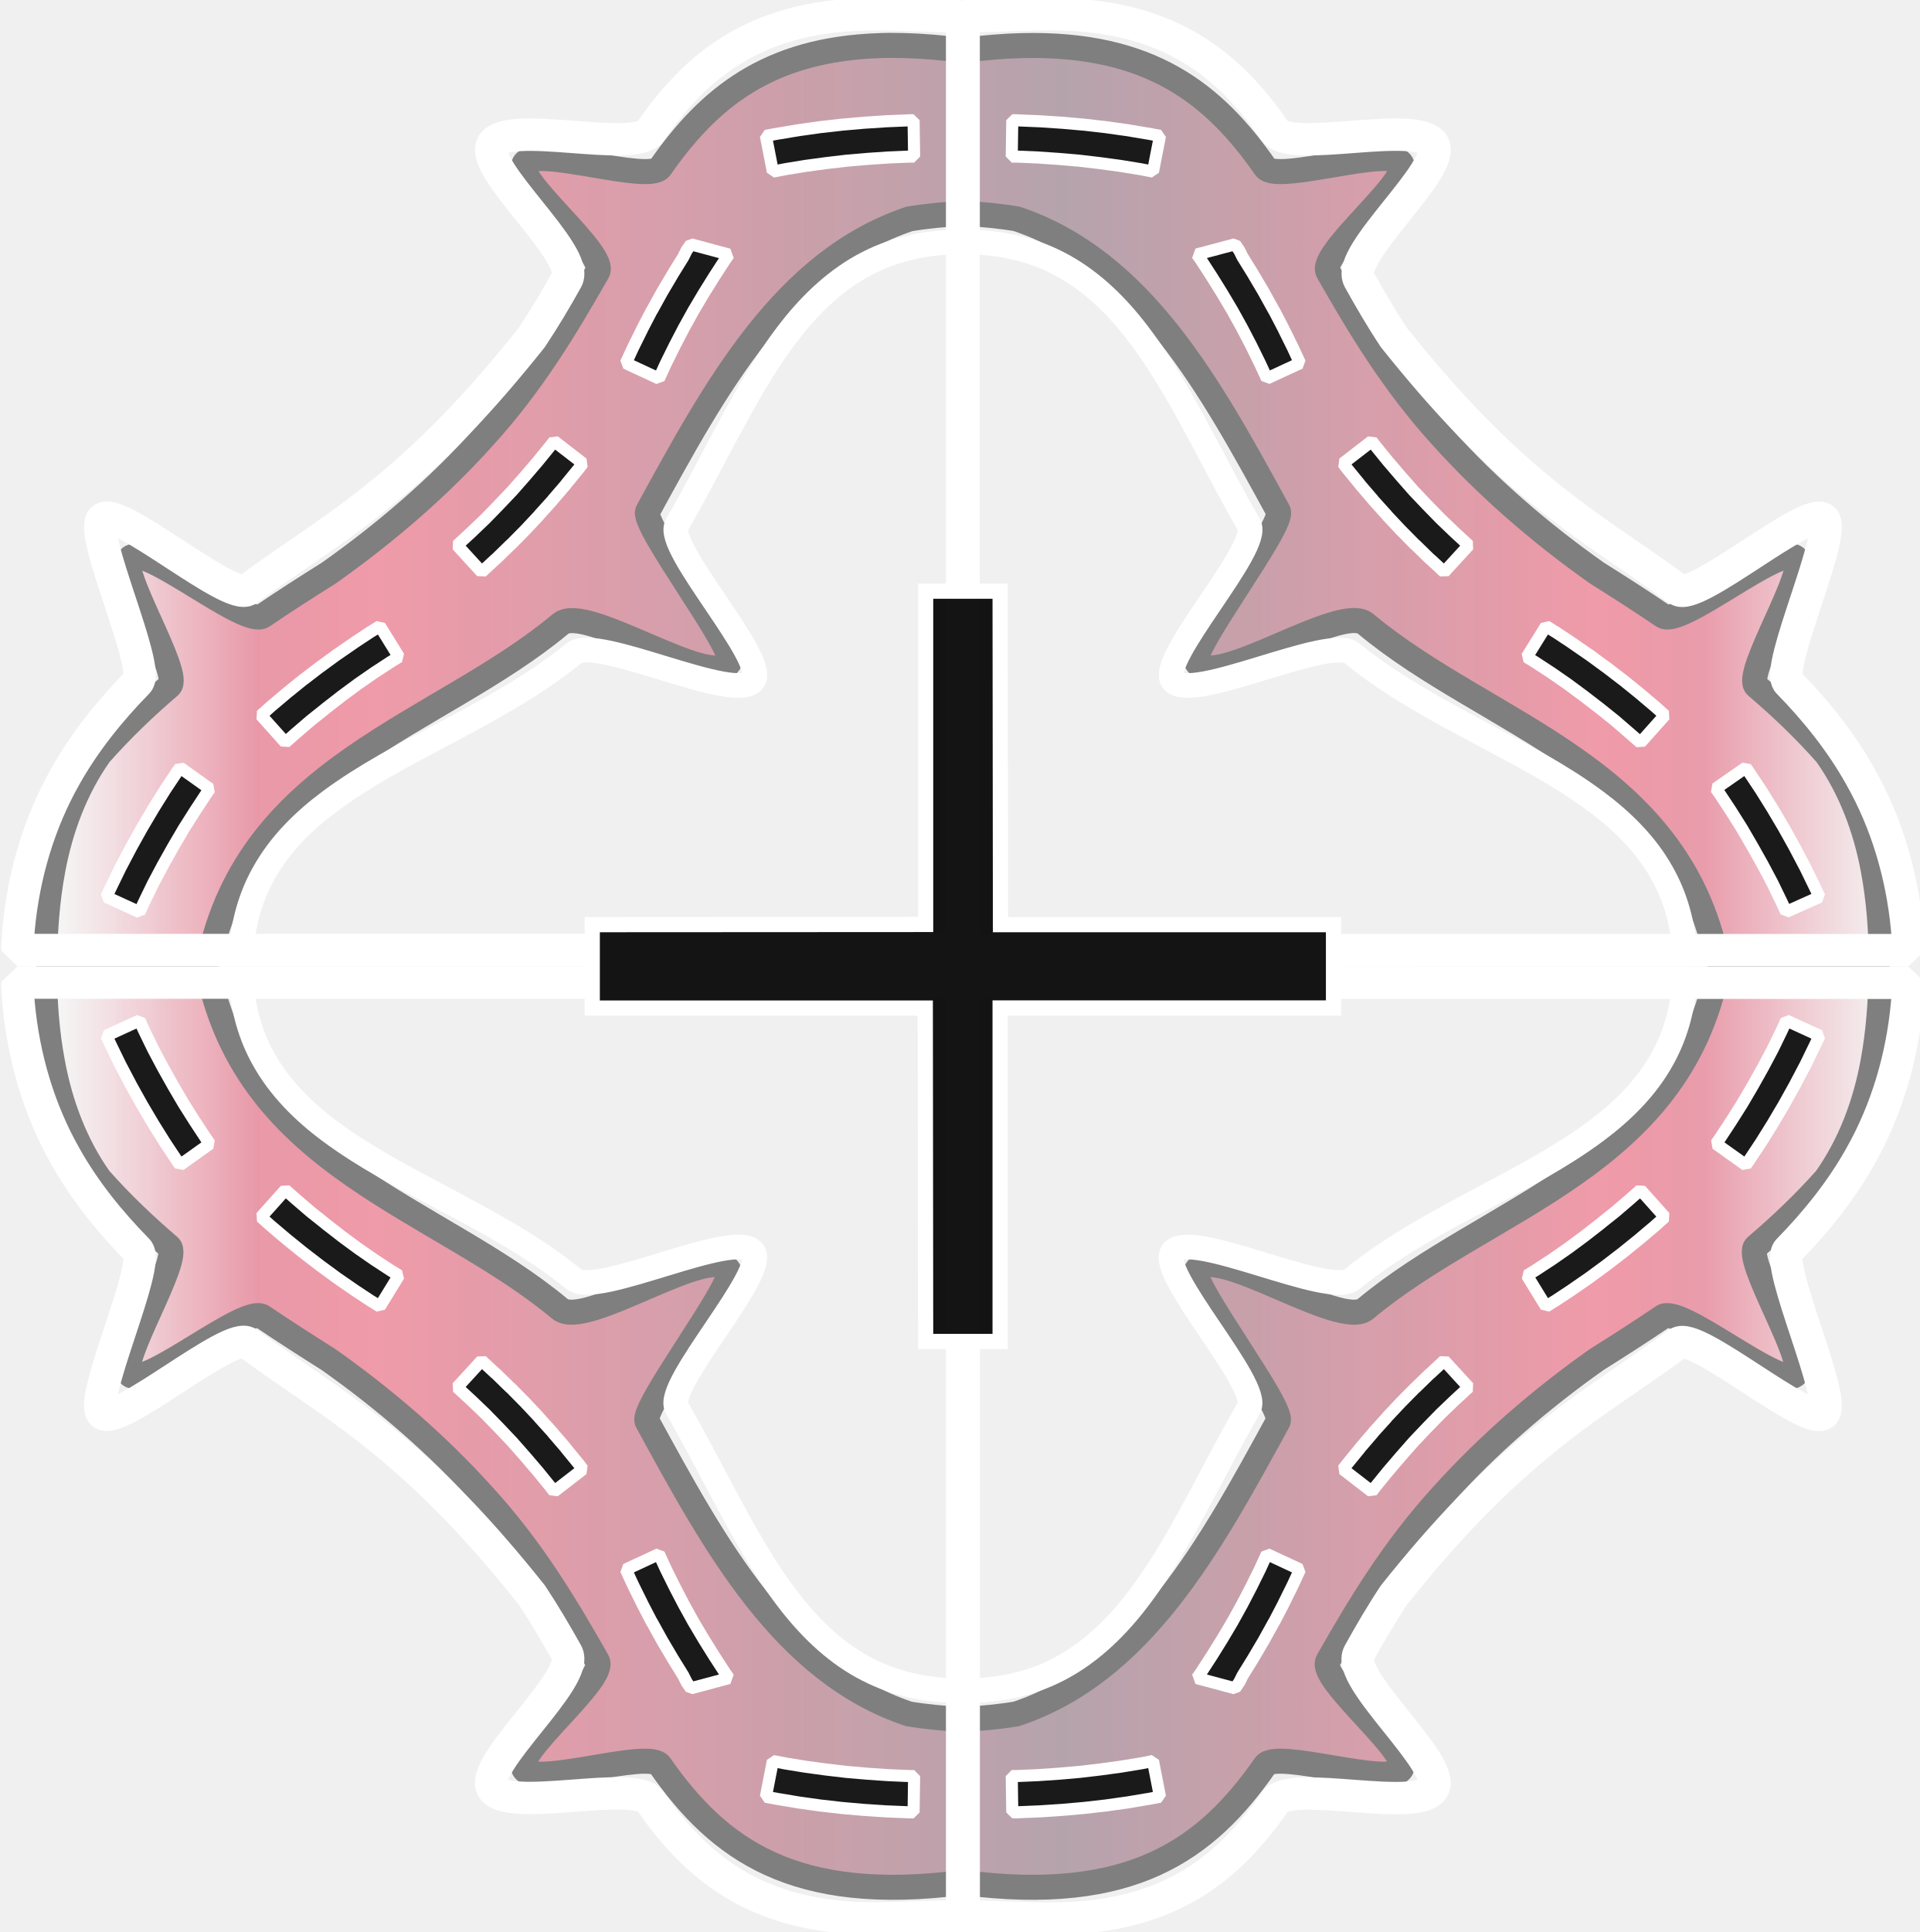
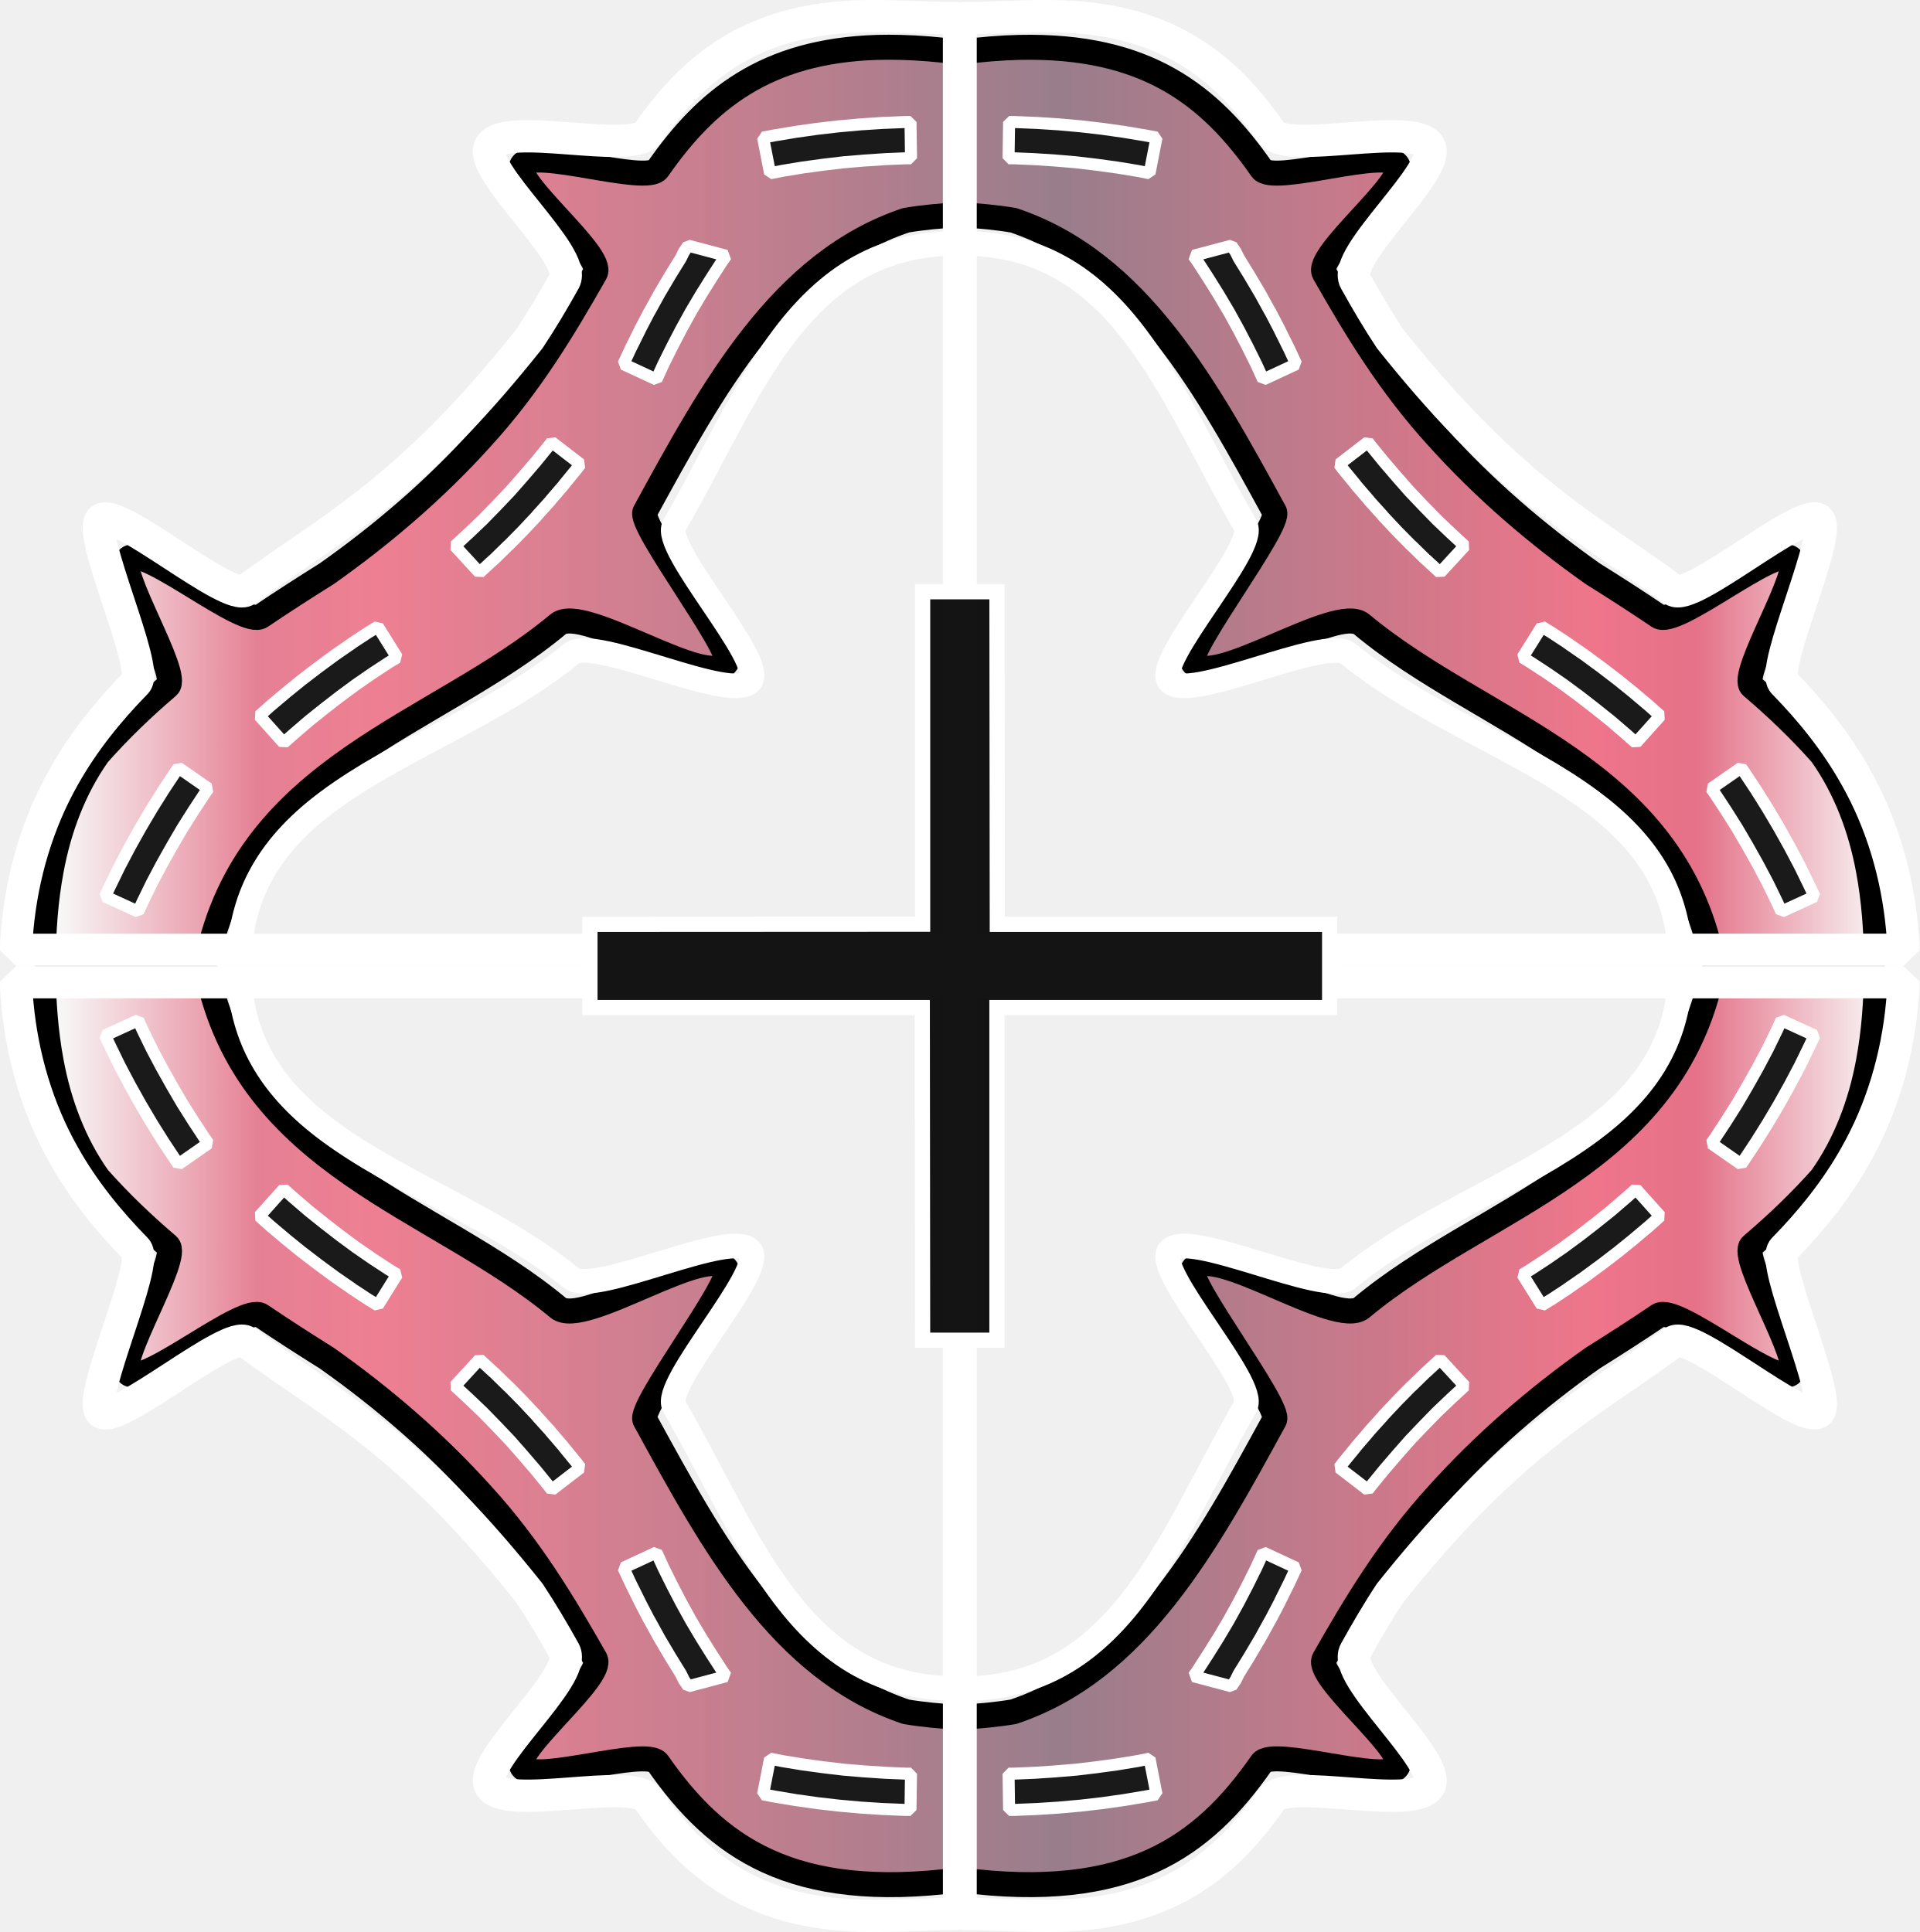
- <svg xmlns="http://www.w3.org/2000/svg" xmlns:xlink="http://www.w3.org/1999/xlink" version="1.1" id="svg1" width="21.473" height="21.605" viewBox="0 0 21.473 21.605" xml:space="preserve">
+ <svg xmlns="http://www.w3.org/2000/svg" xmlns:xlink="http://www.w3.org/1999/xlink" version="1.1" id="svg1" width="128" height="128.848" viewBox="0 0 128 128.848" xml:space="preserve">
  <defs id="defs1">
    <linearGradient id="linearGradient1">
      <stop style="stop-color:#000000;stop-opacity:1;" offset="0" id="stop3" />
      <stop style="stop-color:#000000;stop-opacity:0;" offset="1" id="stop4" />
    </linearGradient>
    <linearGradient id="linearGradient1-1">
      <stop style="stop-color:#000000;stop-opacity:1;" offset="0" id="stop1" />
      <stop style="stop-color:#000000;stop-opacity:1;" offset="0.5" id="stop5" />
      <stop style="stop-color:#000000;stop-opacity:0;" offset="1" id="stop2" />
    </linearGradient>
    <linearGradient id="linearGradient5-2">
-       <stop style="stop-color:#ffffff;stop-opacity:0.775;" offset="0.015" id="stop6-9" />
-       <stop style="stop-color:#db0a33;stop-opacity:0.814;" offset="0.122" id="stop8-1" />
-       <stop style="stop-color:#ed0c33;stop-opacity:0.802;" offset="0.186" id="stop9-2" />
-       <stop style="stop-color:#4c1933;stop-opacity:0.755;" offset="0.555" id="stop10-7" />
-       <stop style="stop-color:#ee0c33;stop-opacity:0.806;" offset="0.844" id="stop11-0" />
-       <stop style="stop-color:#db0a33;stop-opacity:0.783;" offset="0.9" id="stop12-9" />
-       <stop style="stop-color:#ffffff;stop-opacity:0.77;" offset="1" id="stop7-3" />
+       <stop style="stop-color:#ffffff;stop-opacity:0.484;" offset="0.015" id="stop6-9" />
+       <stop style="stop-color:#db0a33;stop-opacity:0.484;" offset="0.122" id="stop8-1" />
+       <stop style="stop-color:#ed0c33;stop-opacity:0.493;" offset="0.186" id="stop9-2" />
+       <stop style="stop-color:#4c1933;stop-opacity:0.532;" offset="0.555" id="stop10-7" />
+       <stop style="stop-color:#ee0c33;stop-opacity:0.538;" offset="0.844" id="stop11-0" />
+       <stop style="stop-color:#db0a33;stop-opacity:0.55;" offset="0.9" id="stop12-9" />
+       <stop style="stop-color:#ffffff;stop-opacity:0.568;" offset="1" id="stop7-3" />
    </linearGradient>
-     <linearGradient xlink:href="#linearGradient5-2" id="linearGradient2" gradientUnits="userSpaceOnUse" x1="-20.14" y1="10.24" x2="0.621" y2="10.24" />
+     <linearGradient xlink:href="#linearGradient5-2" id="linearGradient2" gradientUnits="userSpaceOnUse" x1="-20.14" y1="10.24" x2="0.621" y2="10.24" gradientTransform="matrix(5.949748,0,0,5.949748,101.3842,2.888419)" />
  </defs>
-   <g id="g1" transform="translate(20.49642,0.5620403)">
-     <path id="path1-7-4" style="opacity:0.472;fill:url(#linearGradient2);fill-rule:evenodd;stroke:#000000;stroke-width:0.28;stroke-linejoin:bevel;stroke-dasharray:none;stroke-opacity:1" d="m -10.651,-0.052 c -1.256,0.039 -1.92,0.59 -2.459,1.363 -0.127,0.182 -1.404,-0.248 -1.523,-0.045 -0.111,0.189 0.935,1.012 0.82,1.213 -0.343,0.602 -0.723,1.243 -1.273,1.846 -0.515,0.573 -1.104,1.077 -1.732,1.521 -0.25,0.157 -0.497,0.315 -0.738,0.479 -0.196,0.133 -1.295,-0.794 -1.482,-0.652 -0.161,0.121 0.589,1.309 0.436,1.439 -0.274,0.234 -0.535,0.485 -0.779,0.76 -0.272,0.385 -0.44,0.837 -0.525,1.299 -0.063,0.338 -0.088,0.682 -0.09,1.025 h 1.834 c 0.446,-2.198 2.562,-2.634 3.936,-3.781 0.283,-0.236 1.69,0.747 1.889,0.43 0.081,-0.146 -0.995,-1.544 -0.914,-1.691 0.761,-1.392 1.525,-2.798 2.926,-3.268 0.19,-0.032 0.382,-0.049 0.574,-0.061 0.02,0.007 0.021,-0.007 0.02,-0.021 V 4.5969e-4 c -0.234,-0.03 -0.452,-0.048 -0.656,-0.053 -0.089,-0.002 -0.176,-0.003 -0.26,0 z m 1.59,0 c -0.204,0.005 -0.422,0.022 -0.656,0.053 V 1.803 c -0.002,0.015 -0.003,0.028 0.018,0.021 0.192,0.012 0.384,0.029 0.574,0.061 1.401,0.47 2.165,1.875 2.926,3.268 0.081,0.148 -0.995,1.545 -0.914,1.691 0.199,0.317 1.608,-0.666 1.891,-0.43 1.374,1.147 3.489,1.583 3.936,3.781 H 0.547 C 0.544,9.852 0.52,9.508 0.457,9.17 0.372,8.708 0.204,8.257 -0.069,7.872 -0.313,7.596 -0.576,7.345 -0.85,7.112 -1.003,6.981 -0.254,5.793 -0.414,5.672 -0.602,5.531 -1.701,6.457 -1.897,6.325 -2.138,6.161 -2.385,6.003 -2.635,5.846 -3.264,5.402 -3.85,4.897 -4.366,4.325 -4.916,3.722 -5.298,3.081 -5.641,2.479 -5.756,2.278 -4.71,1.455 -4.821,1.266 -4.94,1.063 -6.217,1.493 -6.344,1.311 -6.919,0.486 -7.634,-0.085 -9.061,-0.052 Z m -10.938,10.346 c 0.002,0.344 0.026,0.687 0.09,1.025 0.085,0.462 0.253,0.914 0.525,1.299 0.244,0.275 0.505,0.524 0.779,0.758 0.153,0.13 -0.596,1.318 -0.436,1.439 0.188,0.142 1.286,-0.785 1.482,-0.652 0.241,0.163 0.488,0.321 0.738,0.479 0.629,0.444 1.217,0.951 1.732,1.523 0.551,0.602 0.931,1.244 1.273,1.846 0.115,0.201 -0.931,1.022 -0.82,1.211 0.119,0.204 1.396,-0.225 1.523,-0.043 0.657,0.943 1.499,1.553 3.375,1.311 v -1.805 c 0.002,-0.015 6.56e-4,-0.026 -0.02,-0.02 -0.192,-0.012 -0.384,-0.029 -0.574,-0.061 -1.401,-0.47 -2.165,-1.877 -2.926,-3.27 -0.081,-0.148 0.995,-1.545 0.914,-1.691 -0.199,-0.317 -1.606,0.668 -1.889,0.432 -1.374,-1.147 -3.489,-1.583 -3.936,-3.781 z m 18.711,0 c -0.446,2.198 -2.562,2.634 -3.936,3.781 -0.283,0.236 -1.692,-0.749 -1.891,-0.432 -0.081,0.146 0.995,1.544 0.914,1.691 -0.761,1.392 -1.525,2.8 -2.926,3.27 -0.19,0.032 -0.382,0.049 -0.574,0.061 -0.02,-0.007 -0.019,0.005 -0.018,0.02 v 1.805 c 1.876,0.242 2.716,-0.368 3.373,-1.311 0.127,-0.182 1.404,0.247 1.523,0.043 0.111,-0.189 -0.935,-1.01 -0.82,-1.211 0.343,-0.602 0.725,-1.243 1.275,-1.846 0.515,-0.573 1.102,-1.079 1.73,-1.523 0.25,-0.157 0.497,-0.315 0.738,-0.479 0.196,-0.133 1.295,0.794 1.482,0.652 0.161,-0.121 -0.589,-1.309 -0.436,-1.439 0.274,-0.234 0.537,-0.483 0.781,-0.758 0.272,-0.385 0.44,-0.837 0.525,-1.299 0.063,-0.338 0.088,-0.682 0.09,-1.025 z" />
-     <path id="path2-5" style="fill:none;fill-opacity:0.998;fill-rule:evenodd;stroke:#ffffff;stroke-width:0.276;stroke-linejoin:bevel" d="m -9.76,2.145 c -0.354,-0.001 -0.713,0.071 -1.029,0.234 -0.34,0.173 -0.623,0.441 -0.857,0.738 -0.307,0.39 -0.544,0.829 -0.777,1.266 -0.165,0.309 -0.326,0.621 -0.502,0.924 -0.145,0.251 1.028,1.51 0.854,1.742 -0.196,0.262 -1.749,-0.512 -2.004,-0.307 -0.447,0.364 -0.958,0.637 -1.465,0.906 -0.433,0.231 -0.872,0.458 -1.268,0.752 -0.293,0.218 -0.56,0.481 -0.738,0.803 -0.148,0.262 -0.23,0.56 -0.25,0.859 h 8.062 V 2.145 c -0.009,-2.65e-5 -0.017,0 -0.025,0 z m 0.043,0 V 10.063 h 8.062 C -1.675,9.763 -1.757,9.466 -1.905,9.204 -2.083,8.882 -2.352,8.619 -2.645,8.401 -3.04,8.107 -3.479,7.88 -3.912,7.649 -4.419,7.379 -4.929,7.107 -5.375,6.743 -5.63,6.537 -7.183,7.311 -7.379,7.049 -7.554,6.817 -6.38,5.558 -6.526,5.307 -6.702,5.004 -6.863,4.692 -7.028,4.383 -7.261,3.946 -7.5,3.508 -7.807,3.118 -8.041,2.82 -8.324,2.552 -8.664,2.379 -8.981,2.216 -9.337,2.144 -9.692,2.145 c -0.009,0 -0.017,-2.65e-5 -0.025,0 z m -8.08,8.281 c 0.02,0.3 0.102,0.595 0.25,0.857 0.179,0.322 0.445,0.585 0.738,0.803 0.395,0.294 0.834,0.521 1.268,0.752 0.507,0.27 1.018,0.542 1.465,0.906 0.255,0.206 1.807,-0.568 2.004,-0.307 0.175,0.232 -0.999,1.494 -0.854,1.744 0.176,0.303 0.337,0.615 0.502,0.924 0.233,0.437 0.47,0.875 0.777,1.266 0.235,0.298 0.517,0.566 0.857,0.738 0.316,0.163 0.675,0.236 1.029,0.234 0.009,0 0.017,2.7e-5 0.025,0 v -7.918 z m 8.08,0 v 7.918 c 0.009,2.7e-5 0.017,0 0.025,0 0.354,0.001 0.711,-0.071 1.027,-0.234 0.34,-0.173 0.623,-0.441 0.857,-0.738 0.307,-0.39 0.546,-0.829 0.779,-1.266 0.165,-0.309 0.326,-0.621 0.502,-0.924 0.145,-0.251 -1.028,-1.512 -0.854,-1.744 0.196,-0.262 1.749,0.512 2.004,0.307 0.447,-0.364 0.956,-0.637 1.463,-0.906 0.433,-0.231 0.872,-0.458 1.268,-0.752 0.293,-0.218 0.562,-0.481 0.74,-0.803 0.148,-0.262 0.23,-0.558 0.25,-0.857 z" />
-     <path id="path2-3-5" style="fill:none;fill-opacity:0.998;fill-rule:evenodd;stroke:#ffffff;stroke-width:0.362;stroke-linejoin:bevel" d="m -10.575,-0.402 c -0.093,-0.001 -0.188,-8.428e-4 -0.281,0.002 -1.198,0.036 -1.855,0.569 -2.363,1.305 -0.176,0.254 -1.615,-0.138 -1.771,0.152 -0.146,0.271 0.991,1.224 0.834,1.506 -0.121,0.218 -0.251,0.436 -0.393,0.65 -0.551,0.69 -1.1,1.286 -1.793,1.83 -0.486,0.385 -0.861,0.605 -1.381,0.988 -0.197,0.145 -1.449,-0.943 -1.627,-0.789 -0.166,0.144 0.547,1.669 0.393,1.826 -0.31,0.317 -0.591,0.665 -0.809,1.053 -0.294,0.519 -0.465,1.103 -0.521,1.695 -0.006,0.081 -0.017,0.17 -0.014,0.246 H -9.735 V -0.38 c -0.28,9.6149e-4 -0.56,-0.017 -0.84,-0.021 z m 1.697,0 c -0.28,0.004 -0.559,0.022 -0.84,0.021 V 10.063 H 0.849 C 0.852,9.987 0.84,9.898 0.834,9.817 0.777,9.224 0.606,8.64 0.312,8.122 0.095,7.734 -0.184,7.386 -0.494,7.069 -0.649,6.911 0.064,5.387 -0.102,5.243 -0.28,5.089 -1.532,6.177 -1.729,6.032 -2.248,5.649 -2.623,5.428 -3.11,5.043 -3.802,4.499 -4.354,3.903 -4.905,3.213 -5.047,2.999 -5.174,2.781 -5.295,2.563 -5.452,2.281 -4.317,1.328 -4.463,1.057 -4.62,0.766 -6.059,1.159 -6.235,0.905 -6.743,0.169 -7.398,-0.364 -8.596,-0.4 c -0.093,-0.003 -0.188,-0.003 -0.281,-0.002 z M -20.301,10.426 c -0.003,0.076 0.008,0.165 0.014,0.246 0.056,0.592 0.227,1.177 0.521,1.695 0.217,0.388 0.498,0.734 0.809,1.051 0.154,0.158 -0.559,1.682 -0.393,1.826 0.178,0.154 1.43,-0.932 1.627,-0.787 0.52,0.383 0.894,0.603 1.381,0.988 0.693,0.544 1.242,1.138 1.793,1.828 0.142,0.214 0.271,0.434 0.393,0.652 0.157,0.282 -0.98,1.235 -0.834,1.506 0.157,0.291 1.596,-0.102 1.771,0.152 0.508,0.735 1.165,1.269 2.363,1.305 0.374,0.011 0.747,-0.021 1.121,-0.02 V 10.426 Z m 10.584,0 V 20.87 c 0.374,-0.001 0.747,0.031 1.121,0.02 1.198,-0.036 1.853,-0.569 2.361,-1.305 0.176,-0.254 1.615,0.138 1.771,-0.152 0.146,-0.271 -0.989,-1.224 -0.832,-1.506 0.121,-0.218 0.249,-0.438 0.391,-0.652 0.551,-0.69 1.102,-1.284 1.795,-1.828 0.486,-0.385 0.861,-0.605 1.381,-0.988 0.197,-0.145 1.449,0.941 1.627,0.787 0.166,-0.144 -0.547,-1.669 -0.393,-1.826 0.31,-0.317 0.589,-0.663 0.807,-1.051 0.294,-0.519 0.465,-1.103 0.521,-1.695 0.006,-0.081 0.019,-0.17 0.016,-0.246 z" />
-     <path style="color:#000000;fill:#1a1a1a;fill-rule:evenodd;stroke:#ffffff;stroke-width:0.135;stroke-linejoin:bevel;stroke-dasharray:none;-inkscape-stroke:none" d="m -10.341,0.784 -0.24,0.01 h -0.004 l -0.24,0.016 h -0.004 l -0.238,0.021 h -0.004 l -0.236,0.027 h -0.004 l -0.234,0.033 h -0.004 l -0.232,0.039 h -0.004 l -0.145,0.027 0.078,0.4 0.139,-0.027 0.227,-0.037 0.229,-0.031 0.23,-0.027 0.232,-0.02 0.234,-0.016 0.234,-0.01 h 0.055 l -0.006,-0.406 h -0.057 z m -2.429,1.386 -0.042,0.062 -0.004,0.005 -0.036,0.072 -0.002,0.004 -0.12,0.194 -0.002,0.004 -0.116,0.196 -0.002,0.004 -0.11,0.199 -0.004,0.005 -0.104,0.2 -0.003,0.007 -0.1,0.202 -0.002,0.004 -0.079,0.171 0.37,0.172 0.078,-0.17 0.098,-0.198 0.102,-0.196 0.108,-0.195 0.114,-0.192 0.117,-0.188 0.122,-0.188 0.042,-0.06 z m -2.339,3.665 0.155,-0.144 0.004,-0.002 0.161,-0.157 0.004,-0.002 0.159,-0.161 0.002,-0.002 0.155,-0.165 0.002,-0.004 0.151,-0.167 0.002,-0.004 0.147,-0.171 0.002,-0.004 0.143,-0.175 0.002,-0.002 0.042,-0.056 -0.321,-0.248 -0.04,0.052 -0.139,0.171 -0.143,0.167 -0.145,0.165 -0.151,0.159 -0.153,0.157 -0.159,0.152 -0.154,0.142 z m -1.139,0.605 -0.091,0.057 -0.006,0.003 -0.188,0.124 -0.005,0.004 -0.187,0.129 -0.004,0.002 -0.184,0.135 -0.004,0.002 -0.181,0.139 -0.004,0.002 -0.177,0.143 -0.005,0.004 -0.174,0.147 -0.005,0.004 -0.114,0.102 0.272,0.304 0.113,-0.1 0.169,-0.145 0.147,-0.117 0.028,-0.023 0.175,-0.136 0.18,-0.133 0.183,-0.127 0.185,-0.121 0.09,-0.055 z m -2.235,1.582 -0.042,0.06 -0.002,0.004 -0.131,0.197 -0.002,0.004 -0.126,0.202 -0.002,0.004 -0.122,0.206 -0.002,0.004 -0.117,0.21 -0.002,0.004 -0.112,0.213 -0.003,0.005 -0.106,0.218 -0.002,0.004 -0.053,0.111 0.371,0.17 0.049,-0.108 0.103,-0.212 0.11,-0.207 0.115,-0.205 0.118,-0.201 0.124,-0.196 0.127,-0.193 0.04,-0.057 z" id="path1-6" />
-     <path style="color:#000000;fill:#1a1a1a;fill-rule:evenodd;stroke:#ffffff;stroke-width:0.135;stroke-linejoin:bevel;stroke-dasharray:none;-inkscape-stroke:none" d="m -9.111,0.784 0.24,0.01 h 0.004 l 0.24,0.016 h 0.004 l 0.238,0.021 h 0.004 l 0.236,0.027 h 0.004 l 0.234,0.033 h 0.004 l 0.232,0.039 h 0.004 l 0.145,0.027 -0.078,0.4 -0.139,-0.027 -0.227,-0.037 -0.229,-0.031 -0.23,-0.027 -0.232,-0.02 -0.234,-0.016 -0.234,-0.01 h -0.055 l 0.006,-0.406 h 0.057 z m 2.429,1.386 0.042,0.062 0.004,0.005 0.036,0.072 0.002,0.004 0.12,0.194 0.002,0.004 0.116,0.196 0.002,0.004 0.11,0.199 0.004,0.005 0.104,0.2 0.003,0.007 0.1,0.202 0.002,0.004 0.079,0.171 L -6.326,3.67 -6.404,3.501 -6.502,3.302 -6.604,3.106 -6.712,2.911 -6.826,2.719 -6.943,2.531 -7.065,2.343 l -0.042,-0.06 z m 2.339,3.665 -0.155,-0.144 -0.004,-0.002 -0.161,-0.157 -0.004,-0.002 -0.159,-0.161 -0.002,-0.002 -0.155,-0.165 -0.002,-0.004 -0.151,-0.167 -0.002,-0.004 -0.147,-0.171 -0.002,-0.004 -0.143,-0.175 -0.002,-0.002 -0.042,-0.056 0.321,-0.248 0.04,0.052 0.139,0.171 0.143,0.167 0.145,0.165 0.151,0.159 0.153,0.157 0.159,0.152 0.154,0.142 z m 1.139,0.605 0.091,0.057 0.006,0.003 0.188,0.124 0.005,0.004 0.187,0.129 0.004,0.002 0.184,0.135 0.004,0.002 0.181,0.139 0.004,0.002 0.177,0.143 0.005,0.004 0.174,0.147 0.005,0.004 0.114,0.102 L -2.148,7.743 -2.262,7.643 -2.431,7.497 -2.577,7.38 -2.606,7.357 -2.781,7.222 -2.961,7.089 -3.144,6.962 -3.329,6.841 -3.419,6.786 Z m 2.235,1.582 0.042,0.06 0.002,0.004 0.131,0.197 0.002,0.004 0.126,0.202 0.002,0.004 0.122,0.206 0.002,0.004 0.117,0.21 0.002,0.004 0.112,0.213 0.003,0.005 0.106,0.218 0.002,0.004 0.053,0.111 L -0.518,9.635 -0.568,9.527 -0.671,9.314 -0.781,9.107 -0.896,8.902 -1.013,8.701 -1.137,8.504 -1.264,8.312 -1.304,8.255 Z" id="path1-6-4" />
-     <path style="color:#000000;fill:#1a1a1a;fill-rule:evenodd;stroke:#ffffff;stroke-width:0.135;stroke-linejoin:bevel;stroke-dasharray:none;-inkscape-stroke:none" d="m -10.341,19.704 -0.24,-0.01 h -0.004 l -0.24,-0.016 h -0.004 l -0.238,-0.021 h -0.004 l -0.236,-0.027 h -0.004 l -0.234,-0.033 h -0.004 l -0.232,-0.039 h -0.004 l -0.145,-0.027 0.078,-0.4 0.139,0.027 0.227,0.037 0.229,0.031 0.23,0.027 0.232,0.02 0.234,0.016 0.234,0.01 h 0.055 l -0.006,0.406 h -0.057 z m -2.429,-1.386 -0.042,-0.062 -0.004,-0.005 -0.036,-0.072 -0.002,-0.004 -0.12,-0.194 -0.002,-0.004 -0.116,-0.196 -0.002,-0.004 -0.11,-0.199 -0.004,-0.005 -0.104,-0.2 -0.003,-0.007 -0.1,-0.202 -0.002,-0.004 -0.079,-0.171 0.37,-0.172 0.078,0.17 0.098,0.198 0.102,0.196 0.108,0.195 0.114,0.192 0.117,0.188 0.122,0.188 0.042,0.06 z m -2.339,-3.665 0.155,0.144 0.004,0.002 0.161,0.157 0.004,0.002 0.159,0.161 0.002,0.002 0.155,0.165 0.002,0.004 0.151,0.167 0.002,0.004 0.147,0.171 0.002,0.004 0.143,0.175 0.002,0.002 0.042,0.056 -0.321,0.248 -0.04,-0.052 -0.139,-0.171 -0.143,-0.167 -0.145,-0.165 -0.151,-0.159 -0.153,-0.157 -0.159,-0.152 -0.154,-0.142 z m -1.139,-0.605 -0.091,-0.057 -0.006,-0.003 -0.188,-0.124 -0.005,-0.004 -0.187,-0.129 -0.004,-0.003 -0.184,-0.135 -0.004,-0.003 -0.181,-0.139 -0.004,-0.003 -0.177,-0.143 -0.005,-0.004 -0.174,-0.147 -0.005,-0.004 -0.114,-0.102 0.272,-0.304 0.113,0.1 0.169,0.145 0.147,0.117 0.028,0.023 0.175,0.136 0.18,0.133 0.183,0.127 0.185,0.121 0.09,0.055 z m -2.235,-1.582 -0.042,-0.06 -0.002,-0.004 -0.131,-0.197 -0.002,-0.004 -0.126,-0.202 -0.002,-0.004 -0.122,-0.206 -0.002,-0.004 -0.117,-0.21 -0.002,-0.004 -0.112,-0.213 -0.003,-0.005 -0.106,-0.218 -0.002,-0.004 -0.053,-0.111 0.371,-0.17 0.049,0.108 0.103,0.212 0.11,0.207 0.115,0.205 0.118,0.201 0.124,0.196 0.127,0.193 0.04,0.057 z" id="path1-6-1" />
-     <path style="color:#000000;fill:#1a1a1a;fill-rule:evenodd;stroke:#ffffff;stroke-width:0.135;stroke-linejoin:bevel;stroke-dasharray:none;-inkscape-stroke:none" d="m -9.111,19.704 0.24,-0.01 h 0.004 l 0.24,-0.016 h 0.004 l 0.238,-0.021 h 0.004 l 0.236,-0.027 h 0.004 l 0.234,-0.033 h 0.004 l 0.232,-0.039 h 0.004 l 0.145,-0.027 -0.078,-0.4 -0.139,0.027 -0.227,0.037 -0.229,0.031 -0.23,0.027 -0.232,0.02 -0.234,0.016 -0.234,0.01 h -0.055 l 0.006,0.406 h 0.057 z m 2.429,-1.386 0.042,-0.062 0.004,-0.005 0.036,-0.072 0.002,-0.004 0.12,-0.194 0.002,-0.004 0.116,-0.196 0.002,-0.004 0.11,-0.199 0.004,-0.005 0.104,-0.2 0.003,-0.007 0.1,-0.202 0.002,-0.004 0.079,-0.171 -0.37,-0.172 -0.078,0.17 -0.098,0.198 -0.102,0.196 -0.108,0.195 -0.114,0.192 -0.117,0.188 -0.122,0.188 -0.042,0.06 z m 2.339,-3.665 -0.155,0.144 -0.004,0.002 -0.161,0.157 -0.004,0.002 -0.159,0.161 -0.002,0.002 -0.155,0.165 -0.002,0.004 -0.151,0.167 -0.002,0.004 -0.147,0.171 -0.002,0.004 -0.143,0.175 -0.002,0.002 -0.042,0.056 0.321,0.248 0.04,-0.052 0.139,-0.171 0.143,-0.167 0.145,-0.165 0.151,-0.159 0.153,-0.157 0.159,-0.152 0.154,-0.142 z m 1.139,-0.605 0.091,-0.057 0.006,-0.003 0.188,-0.124 0.005,-0.004 0.187,-0.129 0.004,-0.003 0.184,-0.135 0.004,-0.003 0.181,-0.139 0.004,-0.003 0.177,-0.143 0.005,-0.004 0.174,-0.147 0.005,-0.004 0.114,-0.102 -0.272,-0.304 -0.113,0.1 -0.169,0.145 -0.147,0.117 -0.028,0.023 -0.175,0.136 -0.18,0.133 -0.183,0.127 -0.185,0.121 -0.09,0.055 z m 2.235,-1.582 0.042,-0.06 0.002,-0.004 0.131,-0.197 0.002,-0.004 0.126,-0.202 0.002,-0.004 0.122,-0.206 0.002,-0.004 0.117,-0.21 0.002,-0.004 0.112,-0.213 0.003,-0.005 0.106,-0.218 0.002,-0.004 0.053,-0.111 -0.371,-0.17 -0.049,0.108 -0.103,0.212 -0.11,0.207 -0.115,0.205 -0.118,0.201 -0.124,0.196 -0.127,0.193 -0.04,0.057 z" id="path1-6-4-4" />
-     <path style="opacity:1;fill:#000000;fill-opacity:0.92;fill-rule:evenodd;stroke:#ffffff;stroke-width:0.17" d="m -10.143,14.439 h 0.833 v -3.729 h 3.729 V 9.778 h -3.725 l -0.004,-3.729 h -0.833 v 3.727 l -3.729,0.002 v 0.933 h 3.725 z" id="path3" />
+   <g id="g1" transform="translate(20.4827,0.5835501)">
+     <path id="path1-7-4" style="opacity:1;fill:url(#linearGradient2);fill-rule:evenodd;stroke:#000000;stroke-width:1.668;stroke-linejoin:bevel;stroke-dasharray:none;stroke-opacity:1" d="m 38.015,2.577 c -7.475,0.231 -11.423,3.509 -14.63,8.111 -0.756,1.085 -8.353,-1.478 -9.064,-0.267 -0.661,1.126 5.563,6.018 4.881,7.216 -2.039,3.579 -4.299,7.399 -7.577,10.981 -3.067,3.408 -6.567,6.408 -10.307,9.052 -1.489,0.934 -2.958,1.875 -4.393,2.847 -1.167,0.79 -7.703,-4.724 -8.82,-3.881 -0.956,0.721 3.502,7.788 2.591,8.564 -1.632,1.39 -3.185,2.884 -4.637,4.52 -1.62,2.291 -2.619,4.979 -3.126,7.728 -0.377,2.011 -0.521,4.057 -0.535,6.101 h 10.912 c 2.655,-13.078 15.241,-15.672 23.416,-22.497 1.681,-1.404 10.054,4.446 11.237,2.557 0.484,-0.869 -5.918,-9.186 -5.438,-10.063 4.529,-8.283 9.071,-16.645 17.408,-19.441 1.13,-0.191 2.274,-0.29 3.416,-0.36 0.12,0.041 0.125,-0.04 0.116,-0.128 V 2.891 C 42.07,2.711 40.773,2.605 39.561,2.577 c -0.53,-0.012 -1.047,-0.015 -1.546,0 z m 9.459,0 c -1.213,0.028 -2.51,0.134 -3.905,0.314 V 13.617 c -0.009,0.088 -0.015,0.169 0.105,0.128 1.143,0.07 2.287,0.17 3.416,0.36 8.337,2.796 12.879,11.158 17.408,19.441 0.48,0.878 -5.923,9.194 -5.438,10.063 1.183,1.889 9.568,-3.96 11.249,-2.557 8.175,6.825 20.76,9.419 23.416,22.497 h 10.912 c -0.013,-2.044 -0.158,-4.09 -0.535,-6.101 -0.507,-2.748 -1.506,-5.437 -3.126,-7.728 -1.452,-1.637 -3.016,-3.131 -4.648,-4.52 -0.911,-0.776 3.547,-7.844 2.591,-8.564 -1.117,-0.842 -7.653,4.671 -8.82,3.881 -1.435,-0.972 -2.904,-1.913 -4.393,-2.847 -3.74,-2.644 -7.229,-5.645 -10.296,-9.052 -3.278,-3.583 -5.55,-7.402 -7.588,-10.981 -0.682,-1.198 5.541,-6.09 4.881,-7.216 -0.711,-1.211 -8.308,1.352 -9.064,0.267 C 60.217,5.78 55.962,2.383 47.474,2.577 Z M -17.601,64.132 c 0.013,2.044 0.158,4.09 0.535,6.101 0.507,2.748 1.506,5.437 3.126,7.728 1.452,1.637 3.005,3.119 4.637,4.509 0.911,0.776 -3.547,7.844 -2.591,8.564 1.117,0.842 7.653,-4.671 8.82,-3.881 1.435,0.972 2.904,1.913 4.393,2.847 3.74,2.644 7.241,5.657 10.307,9.064 3.278,3.583 5.538,7.402 7.577,10.981 0.682,1.198 -5.541,6.079 -4.881,7.205 0.711,1.211 8.308,-1.34 9.064,-0.256 3.91,5.61 8.921,9.238 20.08,7.797 v -10.737 c 0.009,-0.088 0.004,-0.157 -0.116,-0.116 -1.143,-0.07 -2.287,-0.17 -3.416,-0.36 -8.337,-2.796 -12.879,-11.17 -17.408,-19.453 -0.48,-0.878 5.923,-9.194 5.438,-10.063 -1.183,-1.889 -9.556,3.972 -11.237,2.568 C 8.552,79.804 -4.034,77.21 -6.689,64.132 Z m 111.325,0 C 91.069,77.21 78.483,79.804 70.309,86.629 68.628,88.033 60.243,82.172 59.06,84.061 c -0.484,0.869 5.918,9.186 5.438,10.063 -4.529,8.283 -9.071,16.657 -17.408,19.453 -1.13,0.191 -2.274,0.29 -3.416,0.36 -0.12,-0.041 -0.113,0.029 -0.105,0.116 v 10.737 c 11.159,1.44 16.159,-2.188 20.069,-7.797 0.756,-1.085 8.353,1.467 9.064,0.256 0.661,-1.126 -5.563,-6.007 -4.881,-7.205 2.039,-3.579 4.311,-7.399 7.588,-10.981 3.067,-3.408 6.555,-6.42 10.296,-9.064 1.489,-0.934 2.958,-1.875 4.393,-2.847 1.167,-0.79 7.703,4.724 8.82,3.881 0.956,-0.721 -3.502,-7.788 -2.591,-8.564 1.632,-1.39 3.196,-2.872 4.648,-4.509 1.62,-2.291 2.619,-4.979 3.126,-7.728 0.377,-2.011 0.521,-4.057 0.535,-6.101 z" />
+     <path id="path2-5" style="fill:none;fill-opacity:0.998;fill-rule:evenodd;stroke:#ffffff;stroke-width:1.641;stroke-linejoin:bevel" d="m 43.314,15.651 c -2.109,-0.008 -4.243,0.425 -6.124,1.394 -2.024,1.027 -3.706,2.621 -5.101,4.393 -1.828,2.323 -3.236,4.931 -4.625,7.53 -0.979,1.838 -1.94,3.693 -2.986,5.497 -0.864,1.491 6.117,8.986 5.078,10.366 -1.169,1.557 -10.406,-3.049 -11.923,-1.824 -2.658,2.166 -5.701,3.787 -8.715,5.392 -2.578,1.377 -5.189,2.726 -7.542,4.474 -1.744,1.298 -3.329,2.862 -4.393,4.776 -0.878,1.561 -1.368,3.33 -1.487,5.113 H 43.465 V 15.651 c -0.051,-1.57e-4 -0.101,0 -0.151,0 z m 0.256,0 v 47.11 h 47.97 c -0.119,-1.783 -0.61,-3.552 -1.487,-5.113 -1.063,-1.914 -2.661,-3.478 -4.404,-4.776 -2.353,-1.748 -4.964,-3.097 -7.542,-4.474 -3.014,-1.605 -6.046,-3.226 -8.704,-5.392 -1.517,-1.224 -10.754,3.381 -11.923,1.824 -1.039,-1.379 5.943,-8.875 5.078,-10.366 C 61.512,32.661 60.55,30.806 59.571,28.968 58.182,26.369 56.763,23.761 54.935,21.438 53.539,19.666 51.857,18.072 49.833,17.045 47.952,16.075 45.83,15.643 43.721,15.651 c -0.051,0 -0.101,-1.57e-4 -0.151,0 z M -4.505,64.922 c 0.119,1.783 0.61,3.541 1.487,5.101 1.063,1.914 2.649,3.478 4.393,4.776 2.353,1.748 4.964,3.097 7.542,4.474 3.014,1.605 6.058,3.226 8.715,5.392 1.517,1.224 10.754,-3.381 11.923,-1.824 1.039,1.379 -5.943,8.887 -5.078,10.377 1.046,1.804 2.008,3.658 2.986,5.497 1.389,2.599 2.797,5.207 4.625,7.53 1.395,1.772 3.077,3.365 5.101,4.393 1.882,0.97 4.015,1.402 6.124,1.394 0.051,0 0.101,1.6e-4 0.151,0 V 64.922 Z m 48.074,0 v 47.11 c 0.051,1.6e-4 0.101,0 0.151,0 2.109,0.008 4.231,-0.425 6.112,-1.394 2.024,-1.027 3.706,-2.621 5.101,-4.393 1.828,-2.323 3.248,-4.931 4.637,-7.53 0.979,-1.838 1.94,-3.693 2.986,-5.497 0.864,-1.491 -6.117,-8.998 -5.078,-10.377 1.169,-1.557 10.406,3.049 11.923,1.824 2.658,-2.166 5.69,-3.787 8.704,-5.392 2.578,-1.377 5.189,-2.726 7.542,-4.474 1.744,-1.298 3.341,-2.862 4.404,-4.776 0.878,-1.561 1.368,-3.319 1.487,-5.101 z" />
+     <path id="path2-3-5" style="fill:none;fill-opacity:0.998;fill-rule:evenodd;stroke:#ffffff;stroke-width:2.153;stroke-linejoin:bevel" d="m 38.468,0.497 c -0.556,-0.008 -1.117,-0.005 -1.673,0.012 -7.128,0.214 -11.037,3.387 -14.061,7.763 -1.046,1.514 -9.607,-0.824 -10.54,0.906 -0.869,1.612 5.895,7.282 4.962,8.959 -0.722,1.299 -1.491,2.594 -2.336,3.87 -3.277,4.106 -6.546,7.652 -10.668,10.889 -2.894,2.29 -5.125,3.602 -8.216,5.88 -1.17,0.862 -8.622,-5.608 -9.68,-4.695 -0.989,0.856 3.254,9.928 2.336,10.865 -1.847,1.886 -3.517,3.956 -4.811,6.264 -1.751,3.085 -2.768,6.562 -3.103,10.087 -0.036,0.482 -0.1,1.01 -0.081,1.464 h 62.867 V 0.625 c -1.668,0.006 -3.329,-0.103 -4.997,-0.128 z m 10.098,0 C 46.899,0.522 45.238,0.631 43.57,0.625 V 62.76 h 62.867 c 0.019,-0.454 -0.057,-0.982 -0.093,-1.464 -0.335,-3.525 -1.352,-7.001 -3.103,-10.087 -1.293,-2.308 -2.952,-4.378 -4.799,-6.264 -0.918,-0.938 3.325,-10.009 2.336,-10.865 -1.058,-0.914 -8.51,5.557 -9.68,4.695 C 88.007,36.498 85.776,35.185 82.882,32.896 78.76,29.659 75.48,26.113 72.203,22.007 71.358,20.731 70.601,19.437 69.879,18.137 68.946,16.46 75.698,10.789 74.829,9.178 73.897,7.448 65.335,9.786 64.289,8.271 61.266,3.895 57.368,0.723 50.24,0.509 49.684,0.492 49.122,0.489 48.567,0.497 Z M -19.402,64.922 c -0.019,0.454 0.045,0.982 0.081,1.464 0.335,3.525 1.352,7.001 3.103,10.087 1.293,2.308 2.964,4.366 4.811,6.252 0.918,0.938 -3.325,10.009 -2.336,10.865 1.058,0.914 8.51,-5.545 9.68,-4.683 3.091,2.278 5.322,3.59 8.216,5.88 4.122,3.236 7.391,6.771 10.668,10.877 0.844,1.276 1.613,2.582 2.336,3.881 0.933,1.677 -5.831,7.348 -4.962,8.959 0.932,1.73 9.494,-0.608 10.54,0.906 3.024,4.376 6.933,7.549 14.061,7.763 2.224,0.067 4.446,-0.124 6.67,-0.116 V 64.922 Z m 62.972,0 v 62.135 c 2.224,-0.008 4.446,0.183 6.67,0.116 7.128,-0.214 11.026,-3.387 14.049,-7.763 1.046,-1.514 9.607,0.824 10.54,-0.906 0.869,-1.612 -5.883,-7.282 -4.95,-8.959 0.722,-1.299 1.48,-2.605 2.324,-3.881 3.277,-4.106 6.557,-7.64 10.679,-10.877 2.894,-2.29 5.125,-3.602 8.216,-5.88 1.17,-0.862 8.622,5.597 9.68,4.683 0.989,-0.856 -3.254,-9.928 -2.336,-10.865 1.847,-1.886 3.506,-3.944 4.799,-6.252 1.751,-3.085 2.768,-6.562 3.103,-10.087 0.036,-0.482 0.112,-1.01 0.093,-1.464 z" />
+     <path style="color:#000000;fill:#1a1a1a;fill-rule:evenodd;stroke:#ffffff;stroke-width:0.801;stroke-linejoin:bevel;stroke-dasharray:none;-inkscape-stroke:none" d="m 39.857,7.555 -1.429,0.058 h -0.023 l -1.429,0.093 h -0.023 l -1.418,0.128 h -0.023 l -1.406,0.163 h -0.023 l -1.395,0.198 h -0.023 l -1.383,0.232 h -0.023 l -0.86,0.163 0.465,2.382 0.825,-0.163 1.348,-0.221 1.36,-0.186 1.371,-0.163 1.383,-0.116 1.394,-0.093 1.394,-0.058 h 0.325 l -0.035,-2.417 H 39.891 Z m -14.454,8.244 -0.252,0.371 -0.022,0.029 -0.212,0.429 -0.012,0.023 -0.714,1.155 -0.012,0.023 -0.691,1.168 -0.012,0.023 -0.652,1.183 -0.022,0.029 -0.62,1.189 -0.015,0.039 -0.597,1.202 -0.012,0.023 -0.471,1.016 2.201,1.023 0.461,-1.01 0.585,-1.179 0.607,-1.167 0.64,-1.161 0.679,-1.145 0.698,-1.116 0.724,-1.12 0.249,-0.355 z m -13.915,21.808 0.925,-0.855 0.023,-0.012 0.958,-0.937 0.023,-0.012 0.946,-0.96 0.011,-0.012 0.922,-0.983 0.011,-0.024 0.899,-0.994 0.011,-0.024 0.875,-1.017 0.011,-0.024 0.851,-1.039 0.012,-0.012 0.249,-0.33 -1.912,-1.474 -0.238,0.307 -0.829,1.016 -0.852,0.993 -0.864,0.982 -0.9,0.947 -0.912,0.936 -0.947,0.902 -0.913,0.843 z m -6.778,3.599 -0.544,0.337 -0.037,0.019 -1.121,0.736 -0.027,0.025 -1.112,0.768 -0.021,0.015 -1.093,0.805 -0.021,0.015 -1.078,0.826 -0.021,0.015 -1.053,0.853 -0.027,0.025 -1.038,0.875 -0.027,0.025 -0.679,0.608 1.619,1.806 0.674,-0.598 1.007,-0.865 0.873,-0.698 0.169,-0.135 1.041,-0.807 1.071,-0.79 1.091,-0.753 1.1,-0.721 0.538,-0.327 z m -13.297,9.411 -0.248,0.358 -0.01,0.021 -0.778,1.174 -0.01,0.021 -0.752,1.199 -0.01,0.021 -0.725,1.225 -0.01,0.021 -0.699,1.25 -0.01,0.021 -0.668,1.265 -0.015,0.031 -0.631,1.296 -0.01,0.021 -0.315,0.661 2.208,1.013 0.294,-0.645 0.616,-1.264 0.653,-1.234 0.684,-1.219 0.7,-1.198 0.737,-1.168 0.753,-1.147 0.238,-0.337 z" id="path1-6" />
+     <path style="color:#000000;fill:#1a1a1a;fill-rule:evenodd;stroke:#ffffff;stroke-width:0.801;stroke-linejoin:bevel;stroke-dasharray:none;-inkscape-stroke:none" d="m 47.174,7.555 1.429,0.058 h 0.023 l 1.429,0.093 h 0.023 l 1.418,0.128 h 0.023 l 1.406,0.163 h 0.023 l 1.395,0.198 h 0.023 l 1.383,0.232 h 0.023 l 0.86,0.163 -0.465,2.382 -0.825,-0.163 -1.348,-0.221 -1.36,-0.186 -1.371,-0.163 -1.383,-0.116 -1.394,-0.093 -1.394,-0.058 h -0.325 l 0.035,-2.417 h 0.337 z m 14.454,8.244 0.252,0.371 0.022,0.029 0.212,0.429 0.012,0.023 0.714,1.155 0.012,0.023 0.691,1.168 0.013,0.023 0.652,1.183 0.022,0.029 0.62,1.189 0.015,0.039 0.597,1.202 0.013,0.023 0.471,1.016 -2.201,1.023 -0.461,-1.01 -0.585,-1.179 -0.607,-1.167 -0.64,-1.161 -0.679,-1.145 -0.698,-1.116 -0.724,-1.12 -0.249,-0.355 z m 13.915,21.808 -0.925,-0.855 -0.023,-0.012 -0.958,-0.937 -0.023,-0.012 -0.946,-0.96 -0.011,-0.012 -0.922,-0.983 -0.011,-0.024 -0.899,-0.994 -0.011,-0.024 -0.875,-1.017 -0.011,-0.024 -0.851,-1.039 -0.012,-0.012 -0.249,-0.33 1.912,-1.474 0.238,0.307 0.829,1.016 0.852,0.993 0.864,0.982 0.9,0.947 0.912,0.936 0.947,0.902 0.913,0.843 z m 6.778,3.599 0.544,0.337 0.037,0.019 1.121,0.736 0.027,0.025 1.112,0.768 0.021,0.015 1.093,0.805 0.021,0.015 1.078,0.826 0.021,0.015 1.053,0.853 0.027,0.025 1.038,0.875 0.027,0.025 0.679,0.608 -1.619,1.806 -0.674,-0.598 -1.007,-0.865 -0.873,-0.698 -0.169,-0.135 -1.041,-0.807 -1.071,-0.79 -1.091,-0.753 -1.1,-0.721 -0.538,-0.327 z m 13.297,9.411 0.248,0.358 0.01,0.021 0.778,1.174 0.01,0.021 0.752,1.199 0.01,0.021 0.725,1.225 0.01,0.021 0.699,1.25 0.01,0.021 0.668,1.265 0.015,0.031 0.631,1.296 0.01,0.021 0.315,0.661 -2.208,1.013 -0.294,-0.645 -0.616,-1.264 -0.653,-1.234 -0.684,-1.219 -0.7,-1.198 -0.737,-1.168 -0.753,-1.147 -0.238,-0.337 z" id="path1-6-4" />
+     <path style="color:#000000;fill:#1a1a1a;fill-rule:evenodd;stroke:#ffffff;stroke-width:0.801;stroke-linejoin:bevel;stroke-dasharray:none;-inkscape-stroke:none" d="m 39.857,120.122 -1.429,-0.058 h -0.023 l -1.429,-0.093 h -0.023 l -1.418,-0.128 h -0.023 L 34.104,119.68 h -0.023 l -1.395,-0.198 h -0.023 l -1.383,-0.232 h -0.023 l -0.86,-0.163 0.465,-2.382 0.825,0.163 1.348,0.221 1.36,0.186 1.371,0.163 1.383,0.116 1.394,0.093 1.394,0.058 h 0.325 l -0.035,2.417 H 39.891 Z m -14.454,-8.244 -0.252,-0.371 -0.022,-0.029 -0.212,-0.429 -0.012,-0.023 -0.714,-1.155 -0.012,-0.023 -0.691,-1.168 -0.012,-0.023 -0.652,-1.183 -0.022,-0.029 -0.62,-1.189 -0.015,-0.039 -0.597,-1.202 -0.012,-0.023 -0.471,-1.016 2.201,-1.023 0.461,1.01 0.585,1.179 0.607,1.167 0.64,1.161 0.679,1.145 0.698,1.116 0.724,1.12 0.249,0.355 z m -13.915,-21.808 0.925,0.855 0.023,0.012 0.958,0.937 0.023,0.012 0.946,0.96 0.011,0.012 0.922,0.983 0.011,0.023 0.899,0.994 0.011,0.023 0.875,1.017 0.011,0.023 0.851,1.039 0.012,0.012 0.249,0.33 -1.912,1.474 L 16.065,98.469 15.237,97.453 14.385,96.46 13.52,95.478 12.621,94.531 11.709,93.595 10.762,92.693 9.849,91.85 Z m -6.778,-3.599 -0.544,-0.337 -0.037,-0.019 -1.121,-0.736 -0.027,-0.025 -1.112,-0.768 -0.021,-0.015 -1.093,-0.805 -0.021,-0.015 -1.078,-0.826 -0.021,-0.015 -1.053,-0.853 -0.027,-0.025 -1.038,-0.875 -0.027,-0.025 -0.679,-0.608 1.619,-1.806 0.674,0.598 1.007,0.865 0.873,0.698 0.169,0.135 1.041,0.807 1.071,0.79 1.091,0.753 1.1,0.721 0.538,0.327 z m -13.297,-9.411 -0.248,-0.358 -0.01,-0.021 -0.778,-1.174 -0.01,-0.021 -0.752,-1.199 -0.01,-0.021 -0.725,-1.225 -0.01,-0.021 -0.699,-1.25 -0.01,-0.021 -0.668,-1.265 -0.015,-0.032 -0.631,-1.296 -0.01,-0.021 -0.315,-0.661 2.208,-1.013 0.294,0.645 0.616,1.264 0.653,1.234 0.684,1.219 0.7,1.198 0.737,1.168 0.753,1.147 0.238,0.337 z" id="path1-6-1" />
+     <path style="color:#000000;fill:#1a1a1a;fill-rule:evenodd;stroke:#ffffff;stroke-width:0.801;stroke-linejoin:bevel;stroke-dasharray:none;-inkscape-stroke:none" d="m 47.174,120.122 1.429,-0.058 h 0.023 l 1.429,-0.093 h 0.023 l 1.418,-0.128 h 0.023 l 1.406,-0.163 h 0.023 l 1.395,-0.198 h 0.023 l 1.383,-0.232 h 0.023 l 0.86,-0.163 -0.465,-2.382 -0.825,0.163 -1.348,0.221 -1.36,0.186 -1.371,0.163 -1.383,0.116 -1.394,0.093 -1.394,0.058 h -0.325 l 0.035,2.417 h 0.337 z m 14.454,-8.244 0.252,-0.371 0.022,-0.029 0.212,-0.429 0.012,-0.023 0.714,-1.155 0.012,-0.023 0.691,-1.168 0.013,-0.023 0.652,-1.183 0.022,-0.029 0.62,-1.189 0.015,-0.039 0.597,-1.202 0.013,-0.023 0.471,-1.016 -2.201,-1.023 -0.461,1.01 -0.585,1.179 -0.607,1.167 -0.64,1.161 -0.679,1.145 -0.698,1.116 -0.724,1.12 -0.249,0.355 z m 13.915,-21.808 -0.925,0.855 -0.023,0.012 -0.958,0.937 -0.023,0.012 -0.946,0.96 -0.011,0.012 -0.922,0.983 -0.011,0.023 -0.899,0.994 -0.011,0.023 -0.875,1.017 -0.011,0.023 -0.851,1.039 -0.012,0.012 -0.249,0.33 1.912,1.474 0.238,-0.307 0.829,-1.016 0.852,-0.993 0.864,-0.982 0.9,-0.947 0.912,-0.936 0.947,-0.902 0.913,-0.843 z m 6.778,-3.599 0.544,-0.337 0.037,-0.019 1.121,-0.736 0.027,-0.025 1.112,-0.768 0.021,-0.015 1.093,-0.805 0.021,-0.015 1.078,-0.826 0.021,-0.015 1.053,-0.853 0.027,-0.025 1.038,-0.875 0.027,-0.025 0.679,-0.608 -1.619,-1.806 -0.674,0.598 -1.007,0.865 -0.873,0.698 -0.169,0.135 -1.041,0.807 -1.071,0.79 -1.091,0.753 -1.1,0.721 -0.538,0.327 z m 13.297,-9.411 0.248,-0.358 0.01,-0.021 0.778,-1.174 0.01,-0.021 0.752,-1.199 0.01,-0.021 0.725,-1.225 0.01,-0.021 0.699,-1.25 0.01,-0.021 0.668,-1.265 0.015,-0.032 0.631,-1.296 0.01,-0.021 0.315,-0.661 -2.208,-1.013 -0.294,0.645 -0.616,1.264 -0.653,1.234 -0.684,1.219 -0.7,1.198 -0.737,1.168 -0.753,1.147 -0.238,0.337 z" id="path1-6-4-4" />
+     <path style="opacity:1;fill:#000000;fill-opacity:0.92;fill-rule:evenodd;stroke:#ffffff;stroke-width:1.014" d="m 41.036,88.797 h 4.957 V 66.613 H 68.177 V 61.064 H 46.017 L 45.994,38.88 h -4.957 v 22.172 l -22.184,0.011 v 5.549 H 41.013 Z" id="path3" />
  </g>
</svg>
